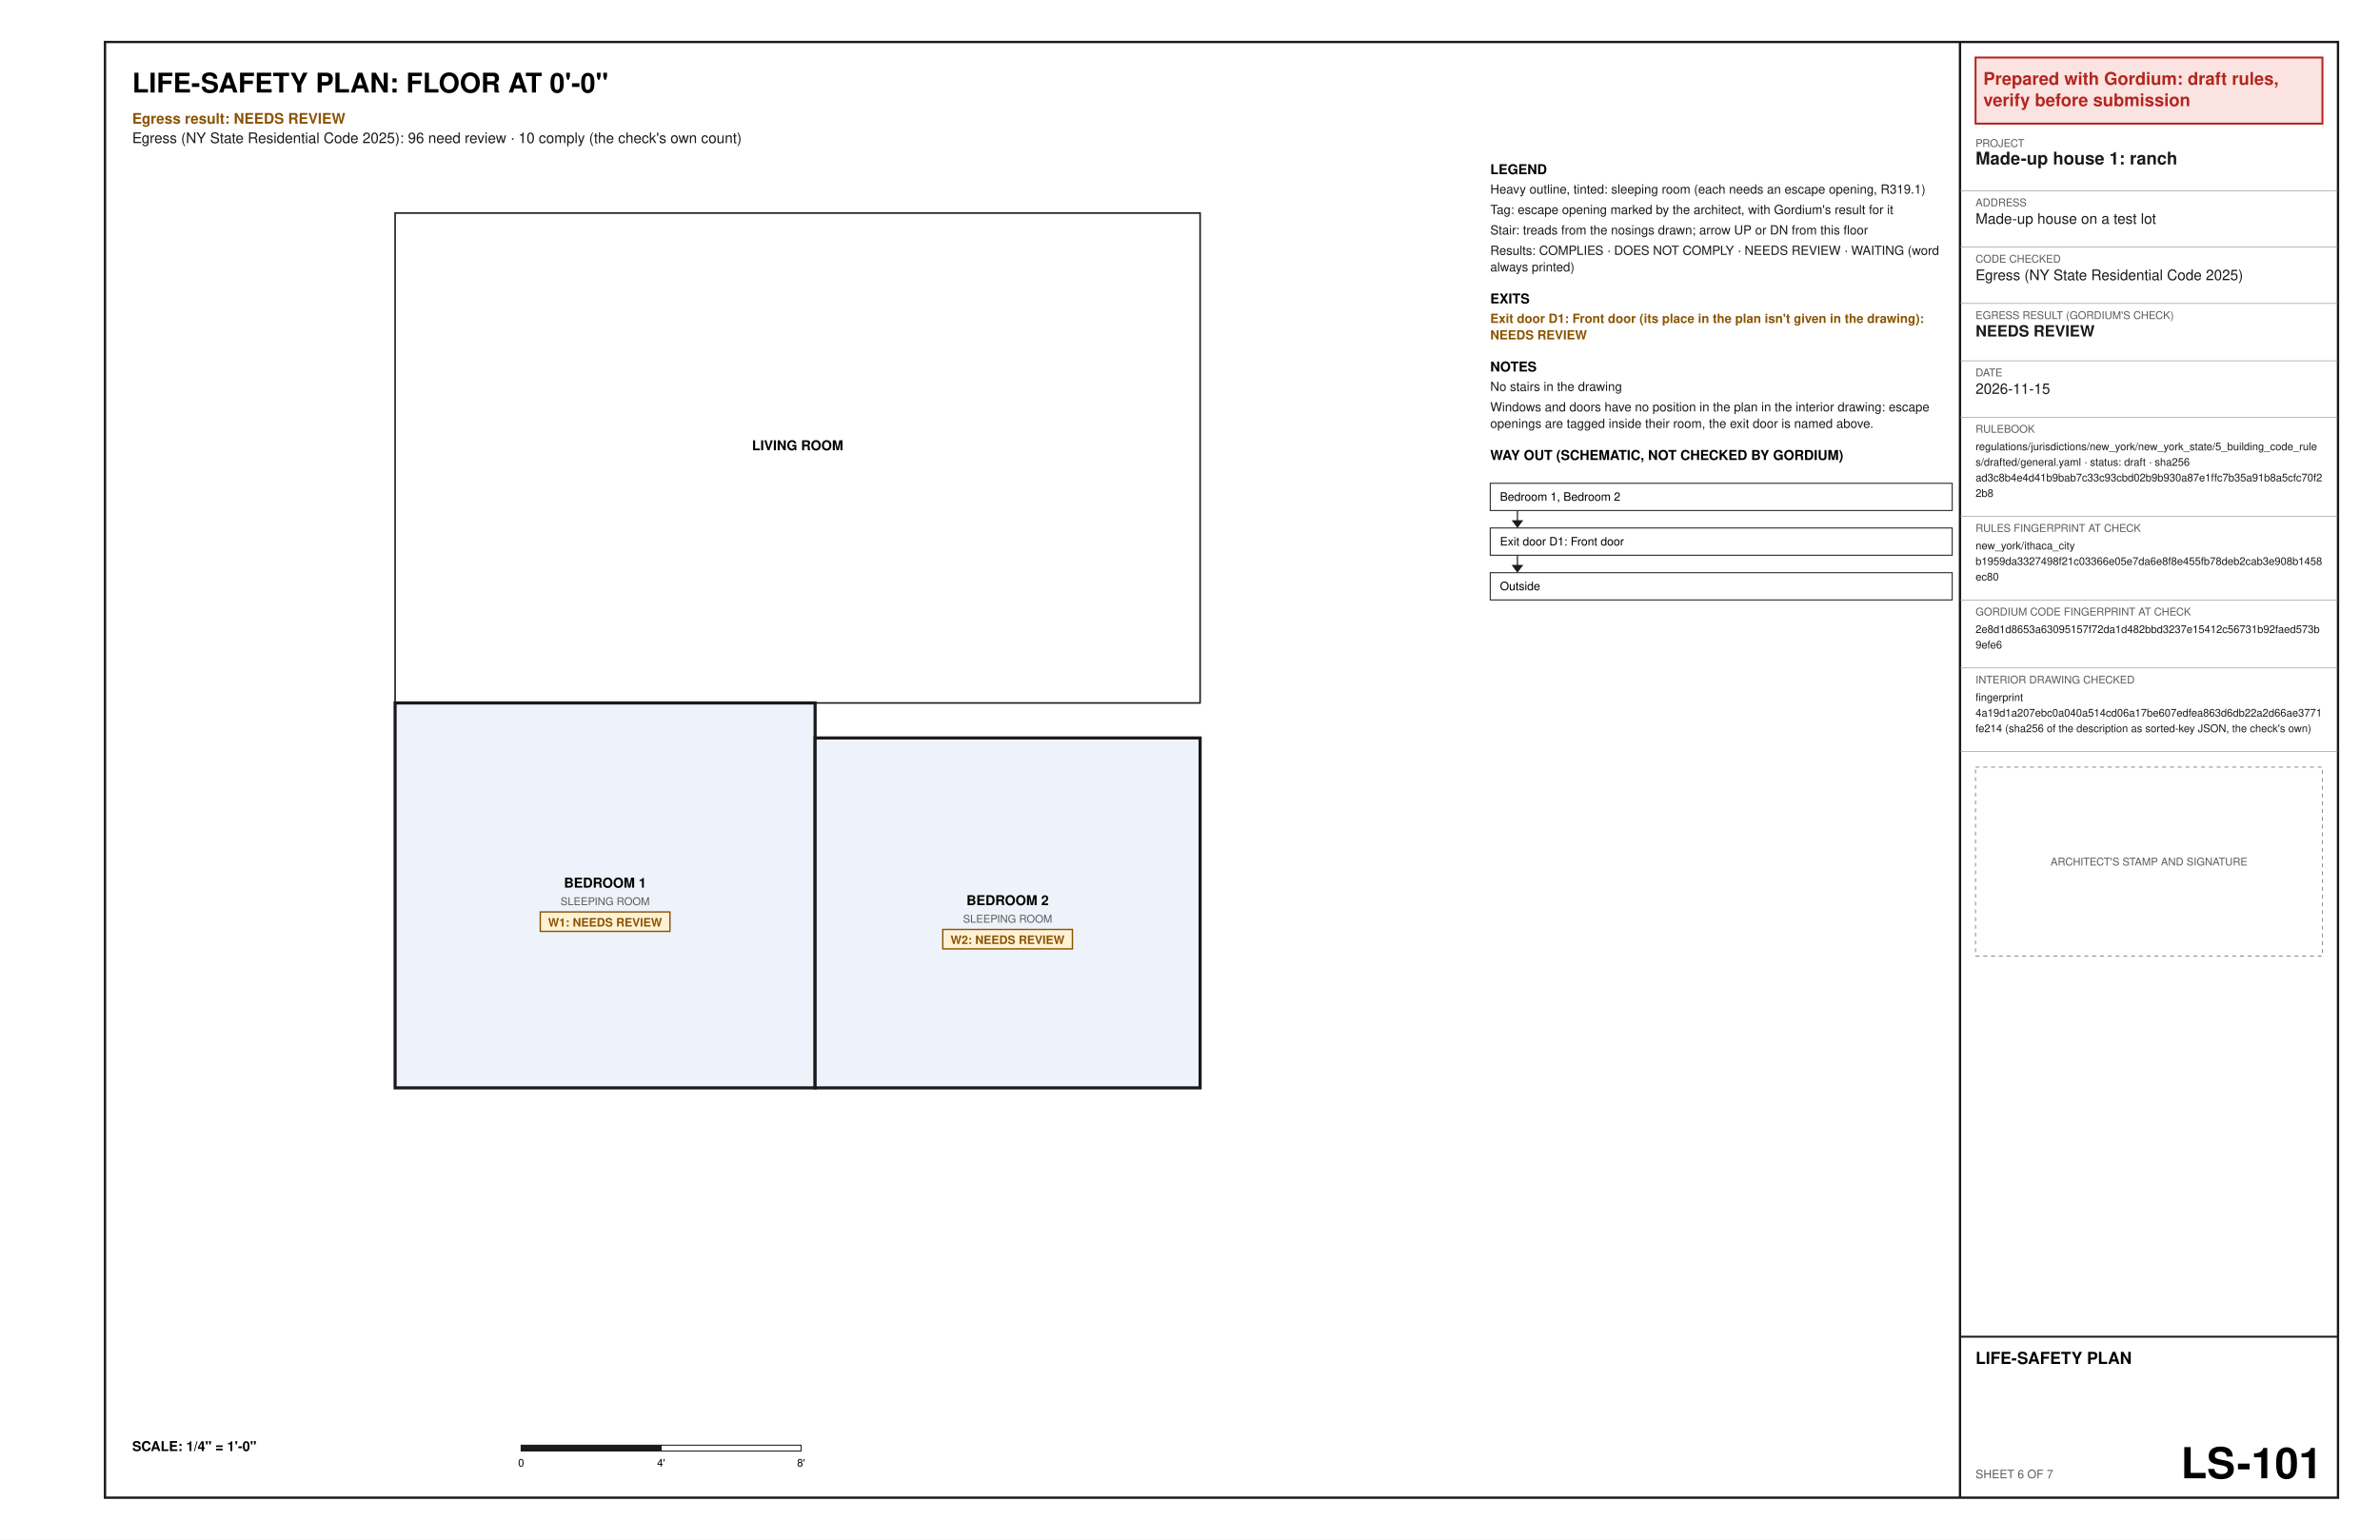
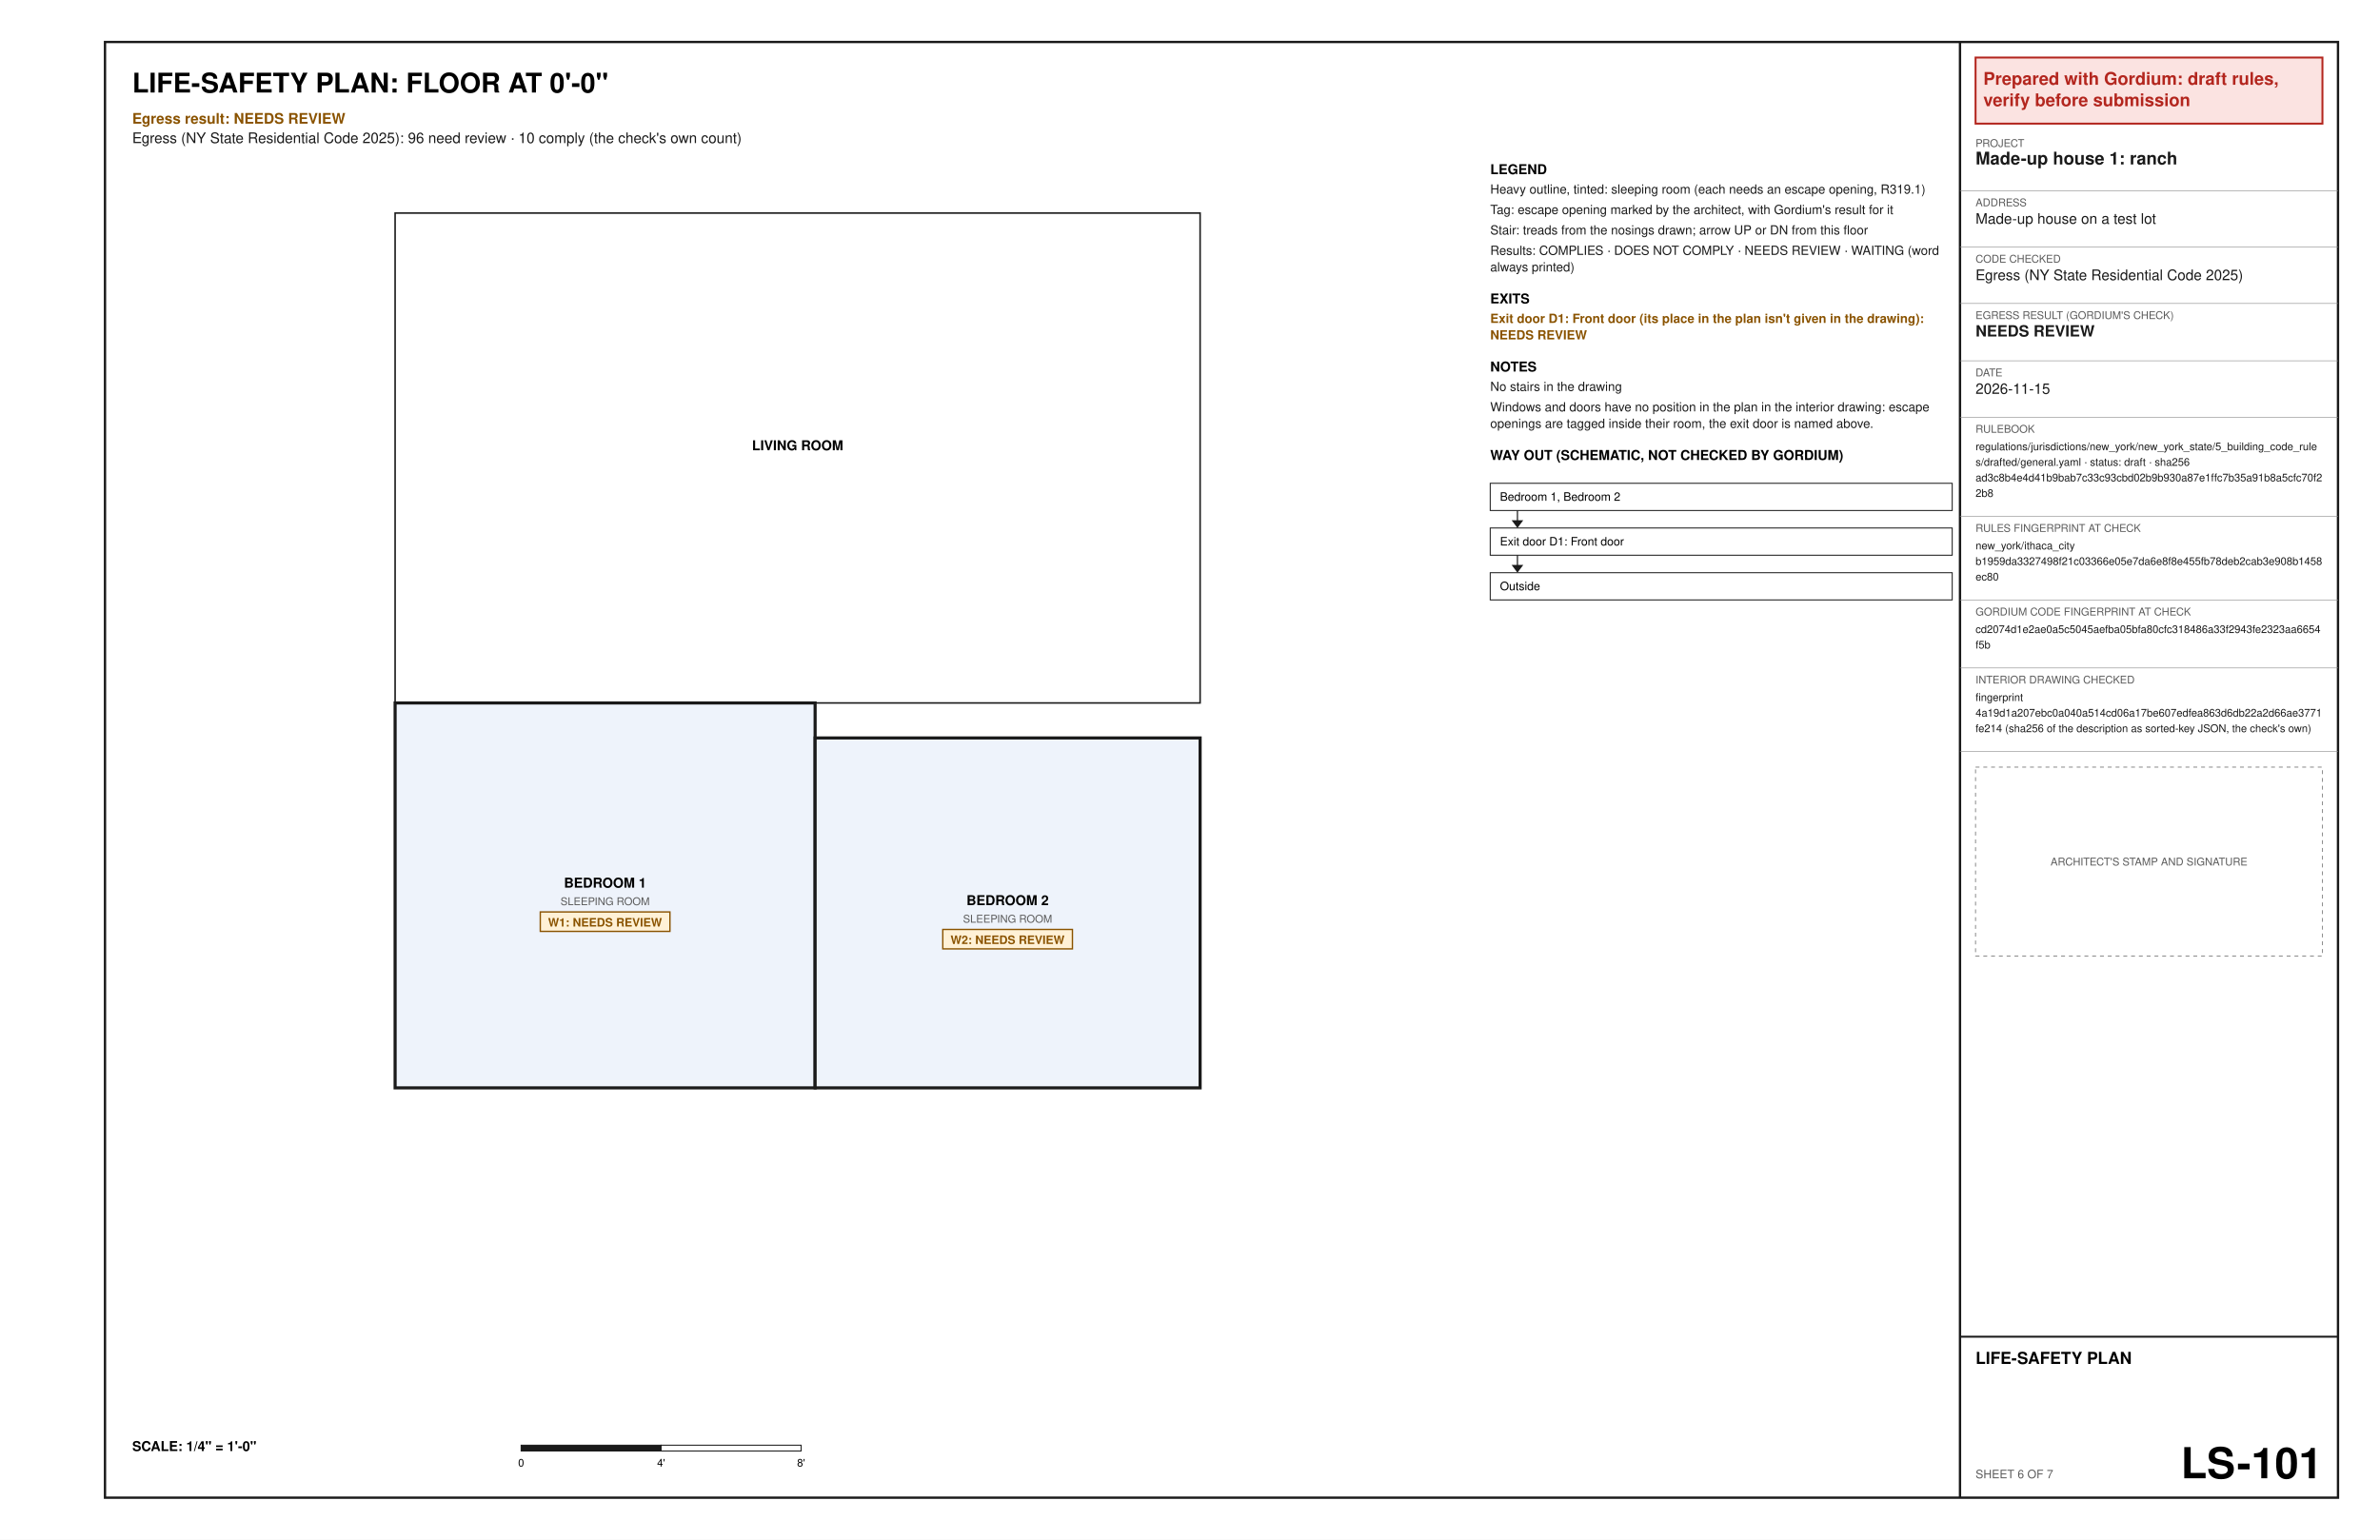
<svg xmlns="http://www.w3.org/2000/svg" width="17in" height="11in" viewBox="0 0 1224 792" font-family="Helvetica, Arial, sans-serif">
  <rect x="0" y="0" width="1224" height="792" fill="#ffffff" />
  <text x="68" y="47.6" font-size="14" font-weight="bold" text-anchor="start" fill="#000000" xml:space="preserve">LIFE-SAFETY PLAN: FLOOR AT 0'-0"</text>
  <text x="68" y="63.6" font-size="7.5" font-weight="bold" text-anchor="start" fill="#8a5300" xml:space="preserve">Egress result: NEEDS REVIEW</text>
  <text x="68" y="73.6" font-size="7.5" text-anchor="start" fill="#1a1a1a" xml:space="preserve">Egress (NY State Residential Code 2025): 96 need review · 10 comply (the check's own count)</text>
  <polygon points="203.2,559.6 419.2,559.6 419.2,361.6 203.2,361.6" fill="#eef3fb" stroke="#1a1a1a" stroke-width="1.6" />
  <text x="311.2" y="456.6" font-size="7" font-weight="bold" text-anchor="middle" fill="#000000" xml:space="preserve">BEDROOM 1</text>
  <text x="311.2" y="465.6" font-size="5.5" text-anchor="middle" fill="#5a5a5a" xml:space="preserve">SLEEPING ROOM</text>
  <polygon points="277.86,469.1 344.54,469.1 344.54,479.1 277.86,479.1" fill="#fff1d6" stroke="#8a5300" stroke-width="0.7" />
  <text x="281.86" y="476.6" font-size="6" font-weight="bold" text-anchor="start" fill="#8a5300" xml:space="preserve">W1: NEEDS REVIEW</text>
  <polygon points="419.2,559.6 617.2,559.6 617.2,379.6 419.2,379.6" fill="#eef3fb" stroke="#1a1a1a" stroke-width="1.6" />
  <text x="518.2" y="465.6" font-size="7" font-weight="bold" text-anchor="middle" fill="#000000" xml:space="preserve">BEDROOM 2</text>
  <text x="518.2" y="474.6" font-size="5.5" text-anchor="middle" fill="#5a5a5a" xml:space="preserve">SLEEPING ROOM</text>
  <polygon points="484.86,478.1 551.54,478.1 551.54,488.1 484.86,488.1" fill="#fff1d6" stroke="#8a5300" stroke-width="0.7" />
  <text x="488.86" y="485.6" font-size="6" font-weight="bold" text-anchor="start" fill="#8a5300" xml:space="preserve">W2: NEEDS REVIEW</text>
  <polygon points="203.2,361.6 617.2,361.6 617.2,109.6 203.2,109.6" fill="none" stroke="#1a1a1a" stroke-width="0.8" />
  <text x="410.2" y="231.6" font-size="7" font-weight="bold" text-anchor="middle" fill="#000000" xml:space="preserve">LIVING ROOM</text>
  <text x="68" y="746.4" font-size="7" font-weight="bold" text-anchor="start" fill="#000000" xml:space="preserve">SCALE: 1/4" = 1'-0"</text>
  <polygon points="268,743.4 340,743.4 340,746.4 268,746.4" fill="#1a1a1a" stroke="#1a1a1a" stroke-width="0.5" />
  <polygon points="340,743.4 412,743.4 412,746.4 340,746.4" fill="#ffffff" stroke="#1a1a1a" stroke-width="0.5" />
  <text x="268" y="754.4" font-size="5.5" text-anchor="middle" fill="#000000" xml:space="preserve">0</text>
  <text x="340" y="754.4" font-size="5.5" text-anchor="middle" fill="#000000" xml:space="preserve">4'</text>
  <text x="412" y="754.4" font-size="5.5" text-anchor="middle" fill="#000000" xml:space="preserve">8'</text>
  <text x="766.4" y="89.6" font-size="7" font-weight="bold" text-anchor="start" fill="#000000" xml:space="preserve">LEGEND</text>
  <text x="766.4" y="99.6" font-size="6.5" text-anchor="start" fill="#1a1a1a" xml:space="preserve">Heavy outline, tinted: sleeping room (each needs an escape opening, R319.1)</text>
  <text x="766.4" y="110.1" font-size="6.5" text-anchor="start" fill="#1a1a1a" xml:space="preserve">Tag: escape opening marked by the architect, with Gordium's result for it</text>
  <text x="766.4" y="120.6" font-size="6.5" text-anchor="start" fill="#1a1a1a" xml:space="preserve">Stair: treads from the nosings drawn; arrow UP or DN from this floor</text>
  <text x="766.4" y="131.1" font-size="6.5" text-anchor="start" fill="#1a1a1a" xml:space="preserve">Results: COMPLIES · DOES NOT COMPLY · NEEDS REVIEW · WAITING (word</text>
  <text x="766.4" y="139.6" font-size="6.5" text-anchor="start" fill="#1a1a1a" xml:space="preserve">always printed)</text>
  <text x="766.4" y="156.1" font-size="7" font-weight="bold" text-anchor="start" fill="#000000" xml:space="preserve">EXITS</text>
  <text x="766.4" y="166.1" font-size="6.5" font-weight="bold" text-anchor="start" fill="#8a5300" xml:space="preserve">Exit door D1: Front door (its place in the plan isn't given in the drawing):</text>
  <text x="766.4" y="174.6" font-size="6.5" font-weight="bold" text-anchor="start" fill="#8a5300" xml:space="preserve">NEEDS REVIEW</text>
  <text x="766.4" y="191.1" font-size="7" font-weight="bold" text-anchor="start" fill="#000000" xml:space="preserve">NOTES</text>
  <text x="766.4" y="201.1" font-size="6.5" text-anchor="start" fill="#1a1a1a" xml:space="preserve">No stairs in the drawing</text>
  <text x="766.4" y="211.6" font-size="6.5" text-anchor="start" fill="#1a1a1a" xml:space="preserve">Windows and doors have no position in the plan in the interior drawing: escape</text>
  <text x="766.4" y="220.1" font-size="6.5" text-anchor="start" fill="#1a1a1a" xml:space="preserve">openings are tagged inside their room, the exit door is named above.</text>
  <text x="766.4" y="236.6" font-size="7" font-weight="bold" text-anchor="start" fill="#000000" xml:space="preserve">WAY OUT (SCHEMATIC, NOT CHECKED BY GORDIUM)</text>
  <polygon points="766.4,248.6 1004,248.6 1004,262.6 766.4,262.6" fill="none" stroke="#1a1a1a" stroke-width="0.5" />
  <text x="771.4" y="257.6" font-size="6" text-anchor="start" fill="#000000" xml:space="preserve">Bedroom 1, Bedroom 2</text>
  <line x1="780.4" y1="262.6" x2="780.4" y2="270.6" stroke="#1a1a1a" stroke-width="0.6" />
  <polygon points="777.4,267.6 783.4,267.6 780.4,271.6" fill="#1a1a1a" />
  <polygon points="766.4,271.6 1004,271.6 1004,285.6 766.4,285.6" fill="none" stroke="#1a1a1a" stroke-width="0.5" />
  <text x="771.4" y="280.6" font-size="6" text-anchor="start" fill="#000000" xml:space="preserve">Exit door D1: Front door</text>
  <line x1="780.4" y1="285.6" x2="780.4" y2="293.6" stroke="#1a1a1a" stroke-width="0.6" />
  <polygon points="777.4,290.6 783.4,290.6 780.4,294.6" fill="#1a1a1a" />
  <polygon points="766.4,294.6 1004,294.6 1004,308.6 766.4,308.6" fill="none" stroke="#1a1a1a" stroke-width="0.5" />
  <text x="771.4" y="303.6" font-size="6" text-anchor="start" fill="#000000" xml:space="preserve">Outside</text>
  <polygon points="54,21.6 1202.4,21.6 1202.4,770.4 54,770.4" fill="none" stroke="#1a1a1a" stroke-width="1.2" />
  <line x1="1008" y1="21.6" x2="1008" y2="770.4" stroke="#1a1a1a" stroke-width="1.2" />
  <polygon points="1016,29.6 1194.4,29.6 1194.4,63.6 1016,63.6" fill="#fbe3e1" stroke="#b3261e" stroke-width="1" />
  <text x="1020" y="43.6" font-size="9" font-weight="bold" text-anchor="start" fill="#b3261e" xml:space="preserve">Prepared with Gordium: draft rules,</text>
  <text x="1020" y="54.6" font-size="9" font-weight="bold" text-anchor="start" fill="#b3261e" xml:space="preserve">verify before submission</text>
  <text x="1016" y="75.6" font-size="5.5" text-anchor="start" fill="#5a5a5a" xml:space="preserve">PROJECT</text>
  <text x="1016" y="84.6" font-size="9" font-weight="bold" text-anchor="start" fill="#1a1a1a" xml:space="preserve">Made-up house 1: ranch</text>
  <line x1="1008" y1="98.1" x2="1202.4" y2="98.1" stroke="#8c8c8c" stroke-width="0.3" />
  <text x="1016" y="106.1" font-size="5.5" text-anchor="start" fill="#5a5a5a" xml:space="preserve">ADDRESS</text>
  <text x="1016" y="115.1" font-size="7.5" text-anchor="start" fill="#1a1a1a" xml:space="preserve">Made-up house on a test lot</text>
  <line x1="1008" y1="127.1" x2="1202.4" y2="127.1" stroke="#8c8c8c" stroke-width="0.3" />
  <text x="1016" y="135.1" font-size="5.5" text-anchor="start" fill="#5a5a5a" xml:space="preserve">CODE CHECKED</text>
  <text x="1016" y="144.1" font-size="7.5" text-anchor="start" fill="#1a1a1a" xml:space="preserve">Egress (NY State Residential Code 2025)</text>
  <line x1="1008" y1="156.1" x2="1202.4" y2="156.1" stroke="#8c8c8c" stroke-width="0.3" />
  <text x="1016" y="164.1" font-size="5.5" text-anchor="start" fill="#5a5a5a" xml:space="preserve">EGRESS RESULT (GORDIUM'S CHECK)</text>
  <text x="1016" y="173.1" font-size="8" font-weight="bold" text-anchor="start" fill="#1a1a1a" xml:space="preserve">NEEDS REVIEW</text>
  <line x1="1008" y1="185.6" x2="1202.4" y2="185.6" stroke="#8c8c8c" stroke-width="0.3" />
  <text x="1016" y="193.6" font-size="5.5" text-anchor="start" fill="#5a5a5a" xml:space="preserve">DATE</text>
  <text x="1016" y="202.6" font-size="7.5" text-anchor="start" fill="#1a1a1a" xml:space="preserve">2026-11-15</text>
  <line x1="1008" y1="214.6" x2="1202.4" y2="214.6" stroke="#8c8c8c" stroke-width="0.3" />
  <text x="1016" y="222.6" font-size="5.5" text-anchor="start" fill="#5a5a5a" xml:space="preserve">RULEBOOK</text>
  <text x="1016" y="231.6" font-size="5.5" text-anchor="start" fill="#1a1a1a" xml:space="preserve">regulations/jurisdictions/new_york/new_york_state/5_building_code_rule</text>
  <text x="1016" y="239.6" font-size="5.5" text-anchor="start" fill="#1a1a1a" xml:space="preserve">s/drafted/general.yaml · status: draft · sha256</text>
  <text x="1016" y="247.6" font-size="5.5" text-anchor="start" fill="#1a1a1a" xml:space="preserve">ad3c8b4e4d41b9bab7c33c93cbd02b9b930a87e1ffc7b35a91b8a5cfc70f2</text>
  <text x="1016" y="255.6" font-size="5.5" text-anchor="start" fill="#1a1a1a" xml:space="preserve">2b8</text>
  <line x1="1008" y1="265.6" x2="1202.4" y2="265.6" stroke="#8c8c8c" stroke-width="0.3" />
  <text x="1016" y="273.6" font-size="5.5" text-anchor="start" fill="#5a5a5a" xml:space="preserve">RULES FINGERPRINT AT CHECK</text>
  <text x="1016" y="282.6" font-size="5.5" text-anchor="start" fill="#1a1a1a" xml:space="preserve">new_york/ithaca_city</text>
  <text x="1016" y="290.6" font-size="5.5" text-anchor="start" fill="#1a1a1a" xml:space="preserve">b1959da3327498f21c03366e05e7da6e8f8e455fb78deb2cab3e908b1458</text>
  <text x="1016" y="298.6" font-size="5.5" text-anchor="start" fill="#1a1a1a" xml:space="preserve">ec80</text>
  <line x1="1008" y1="308.6" x2="1202.4" y2="308.6" stroke="#8c8c8c" stroke-width="0.3" />
  <text x="1016" y="316.6" font-size="5.5" text-anchor="start" fill="#5a5a5a" xml:space="preserve">GORDIUM CODE FINGERPRINT AT CHECK</text>
-   <text x="1016" y="325.6" font-size="5.5" text-anchor="start" fill="#1a1a1a" xml:space="preserve">2e8d1d8653a63095157f72da1d482bbd3237e15412c56731b92faed573b</text>
-   <text x="1016" y="333.6" font-size="5.5" text-anchor="start" fill="#1a1a1a" xml:space="preserve">9efe6</text>
+   <text x="1016" y="325.6" font-size="5.5" text-anchor="start" fill="#1a1a1a" xml:space="preserve">cd2074d1e2ae0a5c5045aefba05bfa80cfc318486a33f2943fe2323aa6654</text>
+   <text x="1016" y="333.6" font-size="5.5" text-anchor="start" fill="#1a1a1a" xml:space="preserve">f5b</text>
  <line x1="1008" y1="343.6" x2="1202.4" y2="343.6" stroke="#8c8c8c" stroke-width="0.3" />
  <text x="1016" y="351.6" font-size="5.5" text-anchor="start" fill="#5a5a5a" xml:space="preserve">INTERIOR DRAWING CHECKED</text>
  <text x="1016" y="360.6" font-size="5.5" text-anchor="start" fill="#1a1a1a" xml:space="preserve">fingerprint</text>
  <text x="1016" y="368.6" font-size="5.5" text-anchor="start" fill="#1a1a1a" xml:space="preserve">4a19d1a207ebc0a040a514cd06a17be607edfea863d6db22a2d66ae3771</text>
  <text x="1016" y="376.6" font-size="5.5" text-anchor="start" fill="#1a1a1a" xml:space="preserve">fe214 (sha256 of the description as sorted-key JSON, the check's own)</text>
  <line x1="1008" y1="386.6" x2="1202.4" y2="386.6" stroke="#8c8c8c" stroke-width="0.3" />
  <polygon points="1016,394.6 1194.4,394.6 1194.4,491.8 1016,491.8" fill="none" stroke="#8c8c8c" stroke-width="0.5" stroke-dasharray="2 2" />
  <text x="1105.2" y="445.2" font-size="5.5" text-anchor="middle" fill="#5a5a5a" xml:space="preserve">ARCHITECT'S STAMP AND SIGNATURE</text>
  <line x1="1008" y1="687.6" x2="1202.4" y2="687.6" stroke="#1a1a1a" stroke-width="1" />
  <text x="1016" y="701.6" font-size="8.5" font-weight="bold" text-anchor="start" fill="#000000" xml:space="preserve">LIFE-SAFETY PLAN</text>
  <text x="1016" y="760.4" font-size="6" text-anchor="start" fill="#5a5a5a" xml:space="preserve">SHEET 6 OF 7</text>
  <text x="1194.4" y="760.4" font-size="22" font-weight="bold" text-anchor="end" fill="#000000" xml:space="preserve">LS-101</text>
</svg>
